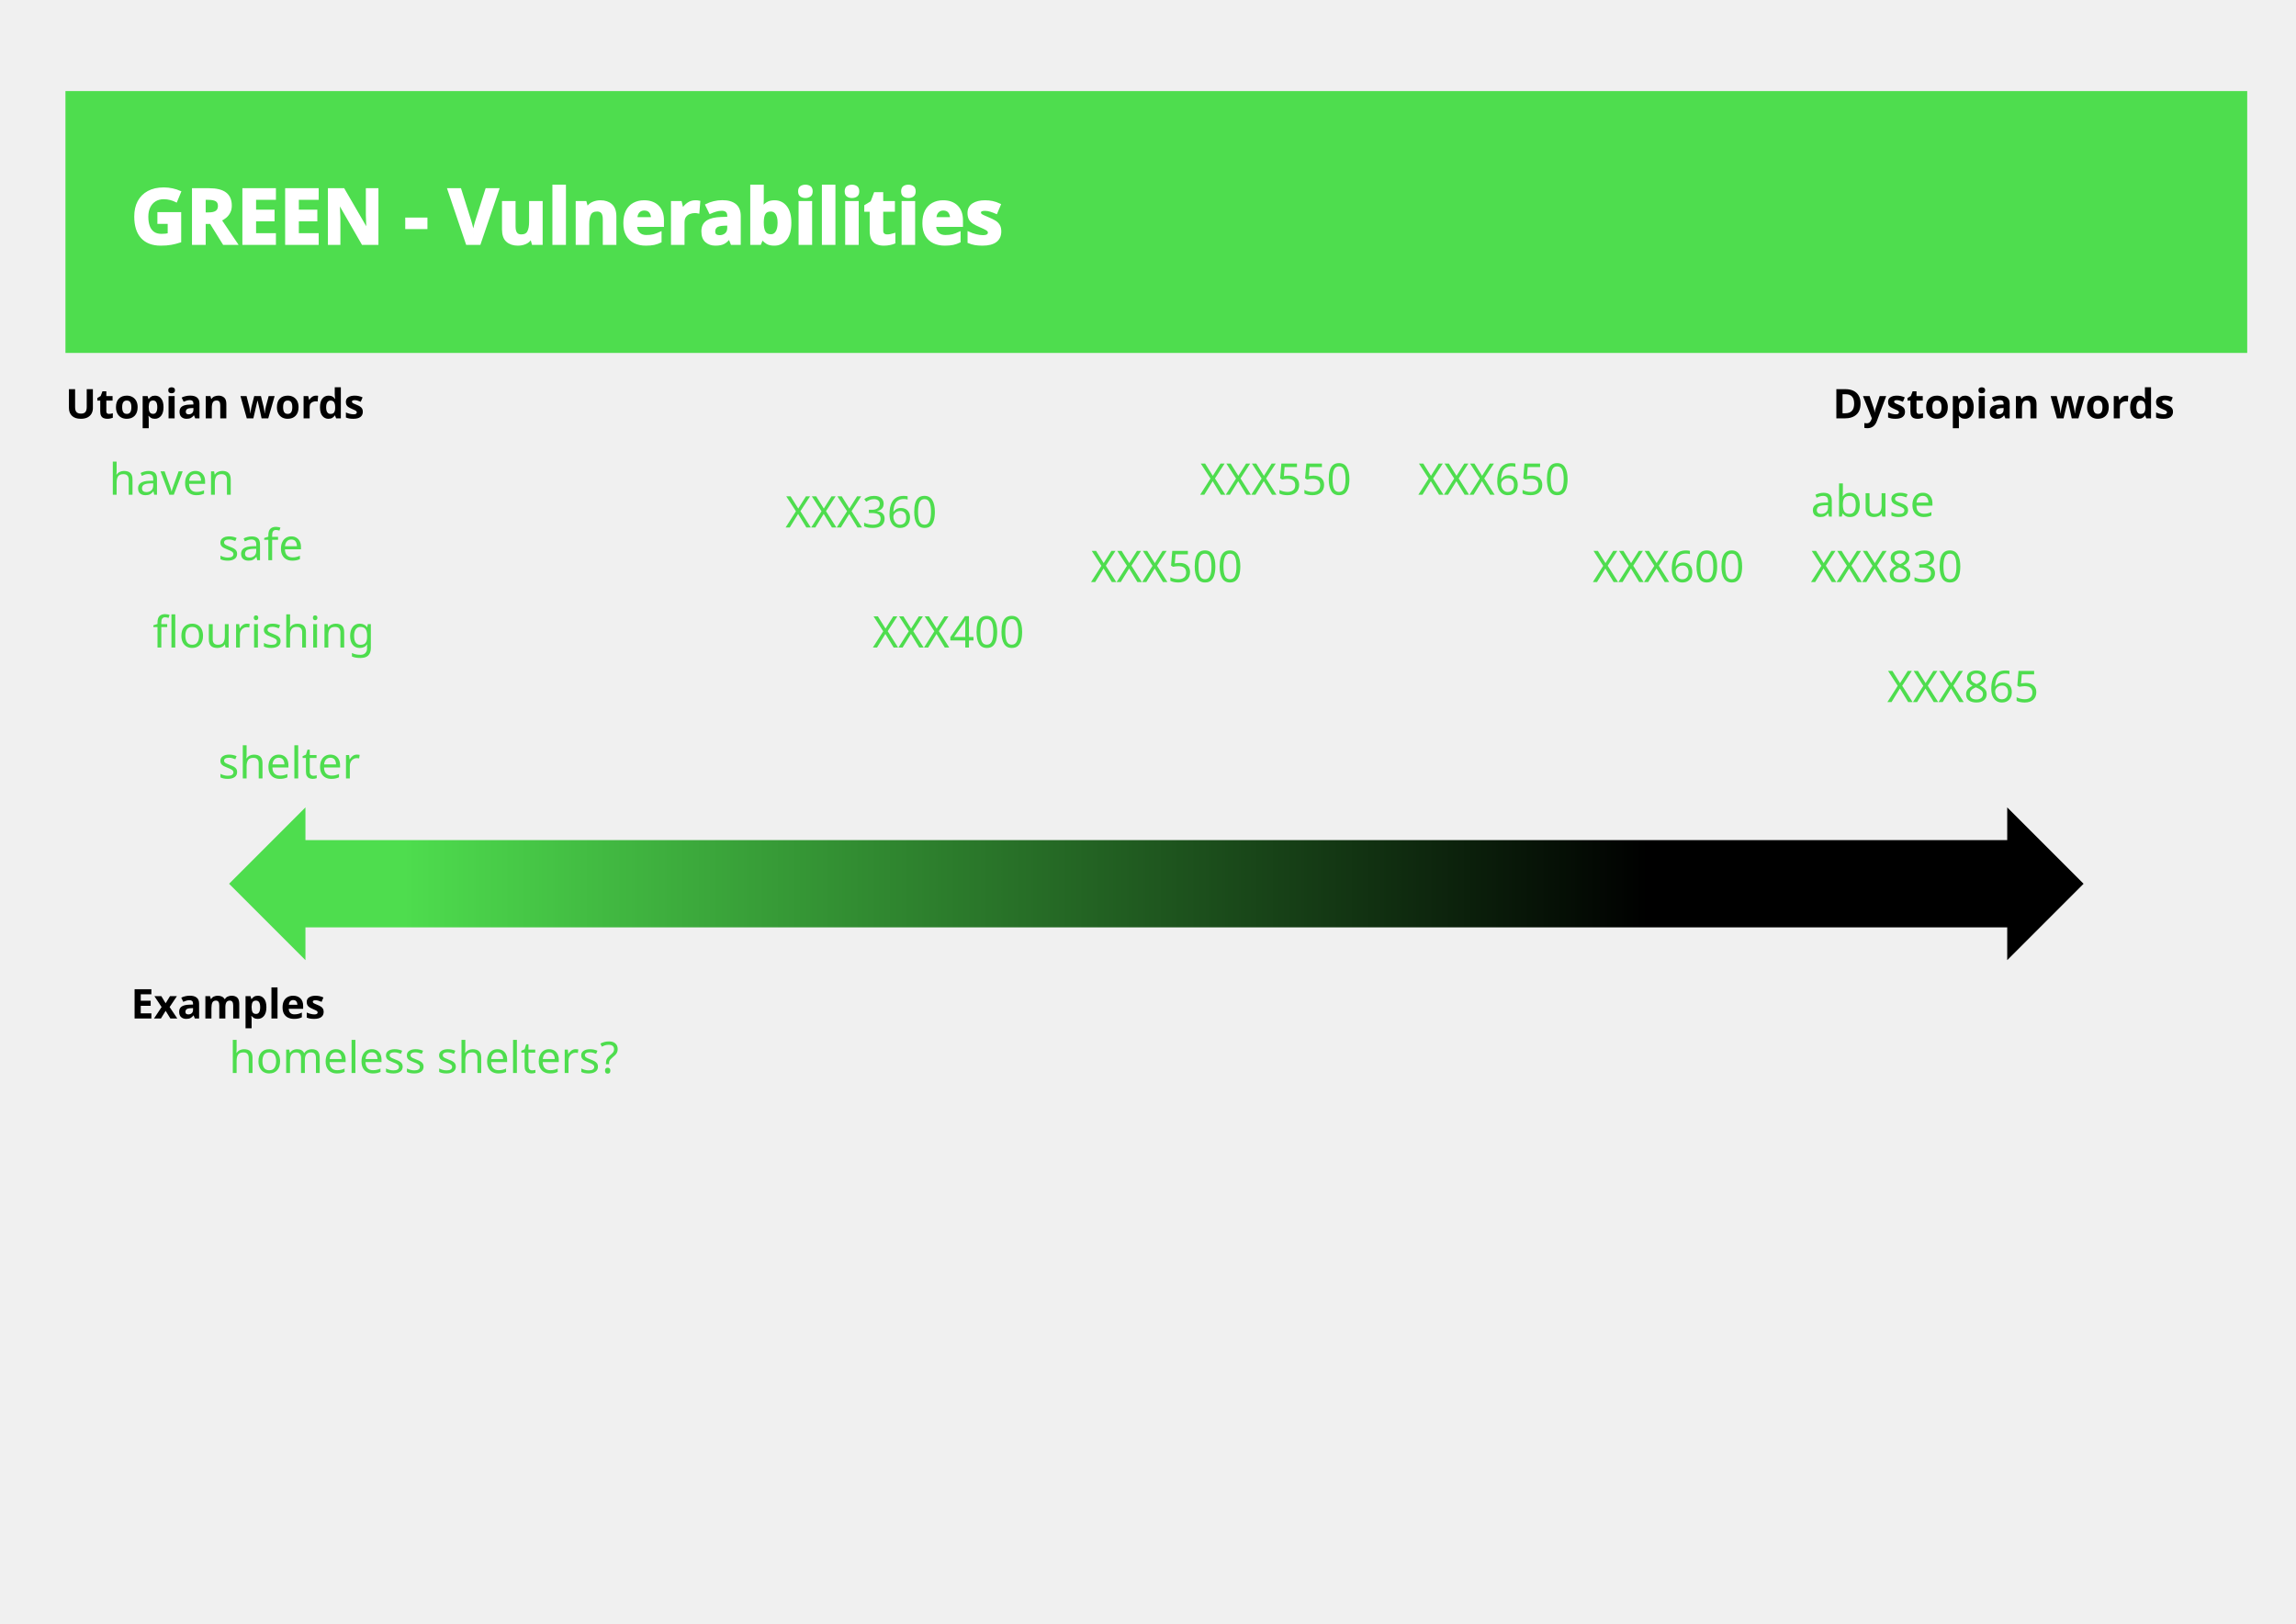
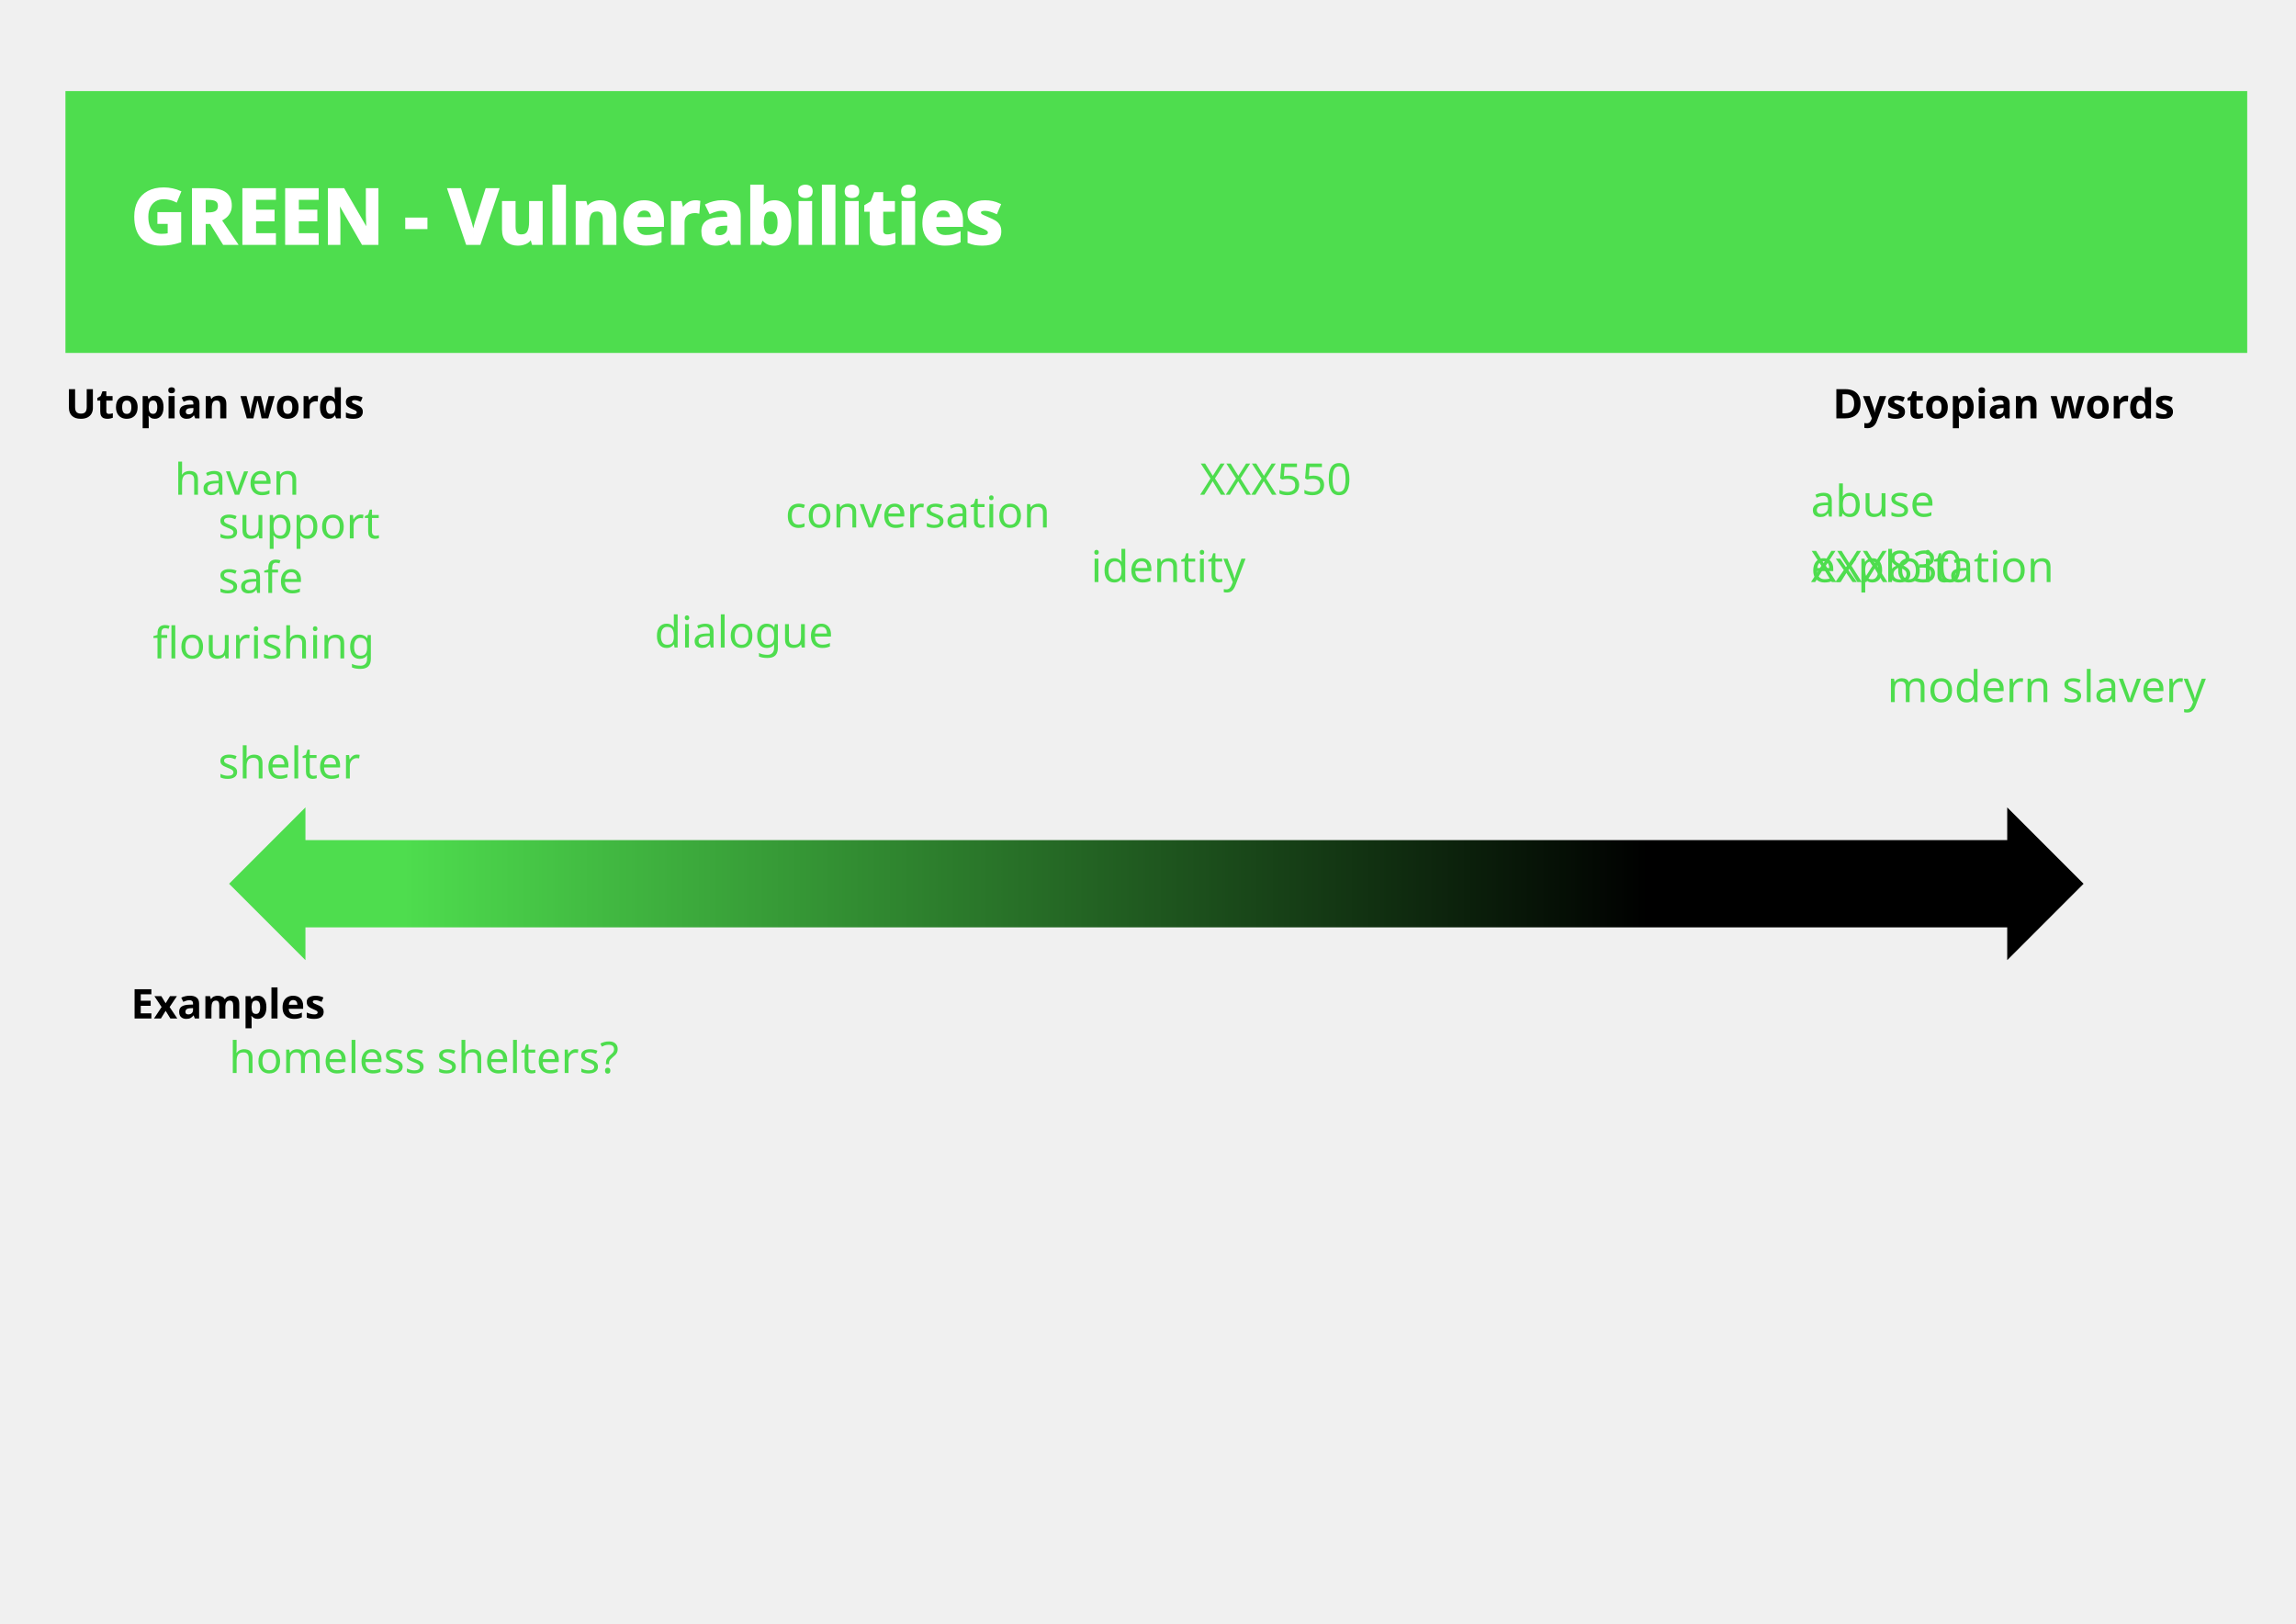
<svg xmlns="http://www.w3.org/2000/svg" xmlns:xlink="http://www.w3.org/1999/xlink" width="297mm" height="210mm" viewBox="0 0 1052.362 744.094" id="svg4763" version="1.1">
  <defs id="defs4765">
    <linearGradient id="linearGradient5333">
      <stop id="stop5323" offset="0" style="stop-color:#4edd4e;stop-opacity:1;" />
      <stop id="stop5325" offset="1" style="stop-color:#0000000;stop-opacity:1;" />
    </linearGradient>
    <linearGradient xlink:href="#linearGradient5333" id="linearGradient5311" x1="185" y1="311.732" x2="755" y2="311.732" gradientUnits="userSpaceOnUse" />
  </defs>
  <style id="style13234">
      .myrectangle {
      stroke:none;
      fill-opacity:1
      }
  .mytext {
  font-style:normal;
  font-variant:normal;
  font-weight:bold;
  font-stretch:normal;
  font-size:30px;
  line-height:1.25;
  font-family:sans-serif;
  -inkscape-font-specification:'sans-serif, Normal';
  font-variant-ligatures:normal;
  font-variant-caps:normal;
  font-variant-numeric:normal;
  font-feature-settings:normal;
  text-align:start;
  verticle-align:middle;
  letter-spacing:0px;
  word-spacing:0px;
  writing-mode:lr-tb;
  dominant-baseline:left;
  text-anchor:start;
  fill:#000000;
  fill-opacity:1;
  stroke:none
  }
  .mytext2 {
  font-style:normal;
  font-variant:normal;
  font-weight:normal;
  font-stretch:normal;
  font-size:20px;
  line-height:1.25;
  font-family:sans-serif;
  -inkscape-font-specification:'sans-serif, Normal';
  font-variant-ligatures:normal;
  font-variant-caps:normal;
  font-variant-numeric:normal;
  font-feature-settings:normal;
  text-align:start;
  verticle-align:middle;
  letter-spacing:0px;
  word-spacing:0px;
  writing-mode:lr-tb;
  dominant-baseline:left;
  text-anchor:start;
  fill:#4edd4e;
  fill-opacity:1;
  stroke:none
  }
  
  </style>
  <g id="layer1" transform="translate(0,-308.2677)">
    <g id="title">
      <rect class="myrectangle" style="fill:#4edd4e" id="title-rect" width="1000" height="120" x="30" y="350" />
      <text xml:space="preserve" class="mytext" style="font-size:35px;fill:#ffffff;fill-opacity:1;stroke:#ffffff" x="60" y="420" id="title-text">
        <tspan id="tspan5855" x="60" y="420">GREEN - Vulnerabilities</tspan>
      </text>
    </g>
    <text xml:space="preserve" class="mytext" style="font-size:18.75px" x="30" y="500" id="words-text">
      <tspan id="tspan5859" x="30" y="500">Utopian words</tspan>
    </text>
    <text xml:space="preserve" class="mytext" style="font-size:18.75px" x="840" y="500" id="text4225">
      <tspan id="tspan4227" x="840" y="500">Dystopian words</tspan>
    </text>
    <text xml:space="preserve" class="mytext2" x="830" y="575" id="text3342">
      <tspan id="tspan3344" x="830" y="575">XXX830</tspan>
    </text>
    <text xml:space="preserve" class="mytext2" x="830" y="545" id="text3342">
      <tspan id="tspan3344" x="830" y="545">abuse</tspan>
    </text>
    <text xml:space="preserve" class="mytext2" x="865" y="630" id="text4244">
-       <tspan id="tspan4246" x="865" y="630">XXX865</tspan>
+       <tspan id="tspan4246" x="865" y="630">modern slavery</tspan>
    </text>
-     <text xml:space="preserve" class="mytext2" x="650" y="535" id="text4231">
-       <tspan id="tspan4233" x="650" y="535">XXX650</tspan>
+     <text xml:space="preserve" class="mytext2" x="100" y="555" id="text4231">
+       <tspan id="tspan4233" x="100" y="555">support</tspan>
    </text>
-     <text xml:space="preserve" class="mytext2" x="600" y="675" id="text3342">
-       <tspan id="tspan3344" x="730" y="575">XXX600</tspan>
+     <text xml:space="preserve" class="mytext2" x="830" y="675" id="text3342">
+       <tspan id="tspan3344" x="830" y="575">exploitation</tspan>
    </text>
    <text xml:space="preserve" class="mytext2" x="500" y="575" id="text3342">
-       <tspan id="tspan3344" x="500" y="575">XXX500</tspan>
+       <tspan id="tspan3344" x="500" y="575">identity</tspan>
    </text>
-     <text xml:space="preserve" class="mytext2" x="400" y="605" id="text4231">
-       <tspan id="tspan4233" x="400" y="605">XXX400</tspan>
+     <text xml:space="preserve" class="mytext2" x="300" y="605" id="text4231">
+       <tspan id="tspan4233" x="300" y="605">dialogue</tspan>
    </text>
    <text xml:space="preserve" class="mytext2" x="550" y="535" id="text4231">
      <tspan id="tspan4233" x="550" y="535">XXX550</tspan>
    </text>
    <text xml:space="preserve" class="mytext" style="font-size:18.75px" x="60" y="775" id="text5857-8">
      <tspan id="tspan5879" x="60" y="775">Examples</tspan>
    </text>
    <text xml:space="preserve" class="mytext2" x="105" y="860" id="text4238">
      <tspan id="tspan4240" x="105" y="800">homeless shelters?</tspan>
    </text>
-     <text xml:space="preserve" class="mytext2" x="50" y="535" id="text3345">
-       <tspan id="tspan3345" x="50" y="535">haven</tspan>
+     <text xml:space="preserve" class="mytext2" x="80" y="535" id="text3345">
+       <tspan id="tspan3345" x="80" y="535">haven</tspan>
    </text>
    <path class="myrectangle" style="fill:url(#linearGradient5311);fill-opacity:1.0" d="M 140 370 l -35 35 l 35 35 l 0 -15 l 780 0 l 0 15 l 35 -35 l -35 -35 l 0 15 l -780 0 l 0 -15 z " transform="translate(0,308.2677)" id="rect4264" />
    <text xml:space="preserve" class="mytext2" x="360" y="550" id="text4231-1">
-       <tspan id="tspan4233-6" x="360" y="550">XXX360</tspan>
+       <tspan id="tspan4233-6" x="360" y="550">conversation</tspan>
    </text>
-     <text xml:space="preserve" class="mytext2" x="100" y="565" id="text3345-4">
-       <tspan id="tspan3345-7" x="100" y="565">safe</tspan>
+     <text xml:space="preserve" class="mytext2" x="100" y="580" id="text3345-4">
+       <tspan id="tspan3345-7" x="100" y="580">safe</tspan>
    </text>
    <text xml:space="preserve" class="mytext2" x="100" y="665" id="text3345-4">
      <tspan id="tspan3345-7" x="100" y="665">shelter</tspan>
    </text>
-     <text xml:space="preserve" class="mytext2" x="70" y="605" id="text3345-4">
-       <tspan id="tspan3345-7" x="70" y="605">flourishing</tspan>
+     <text xml:space="preserve" class="mytext2" x="70" y="610" id="text3345-4">
+       <tspan id="tspan3345-7" x="70" y="610">flourishing</tspan>
    </text>
  </g>
</svg>
